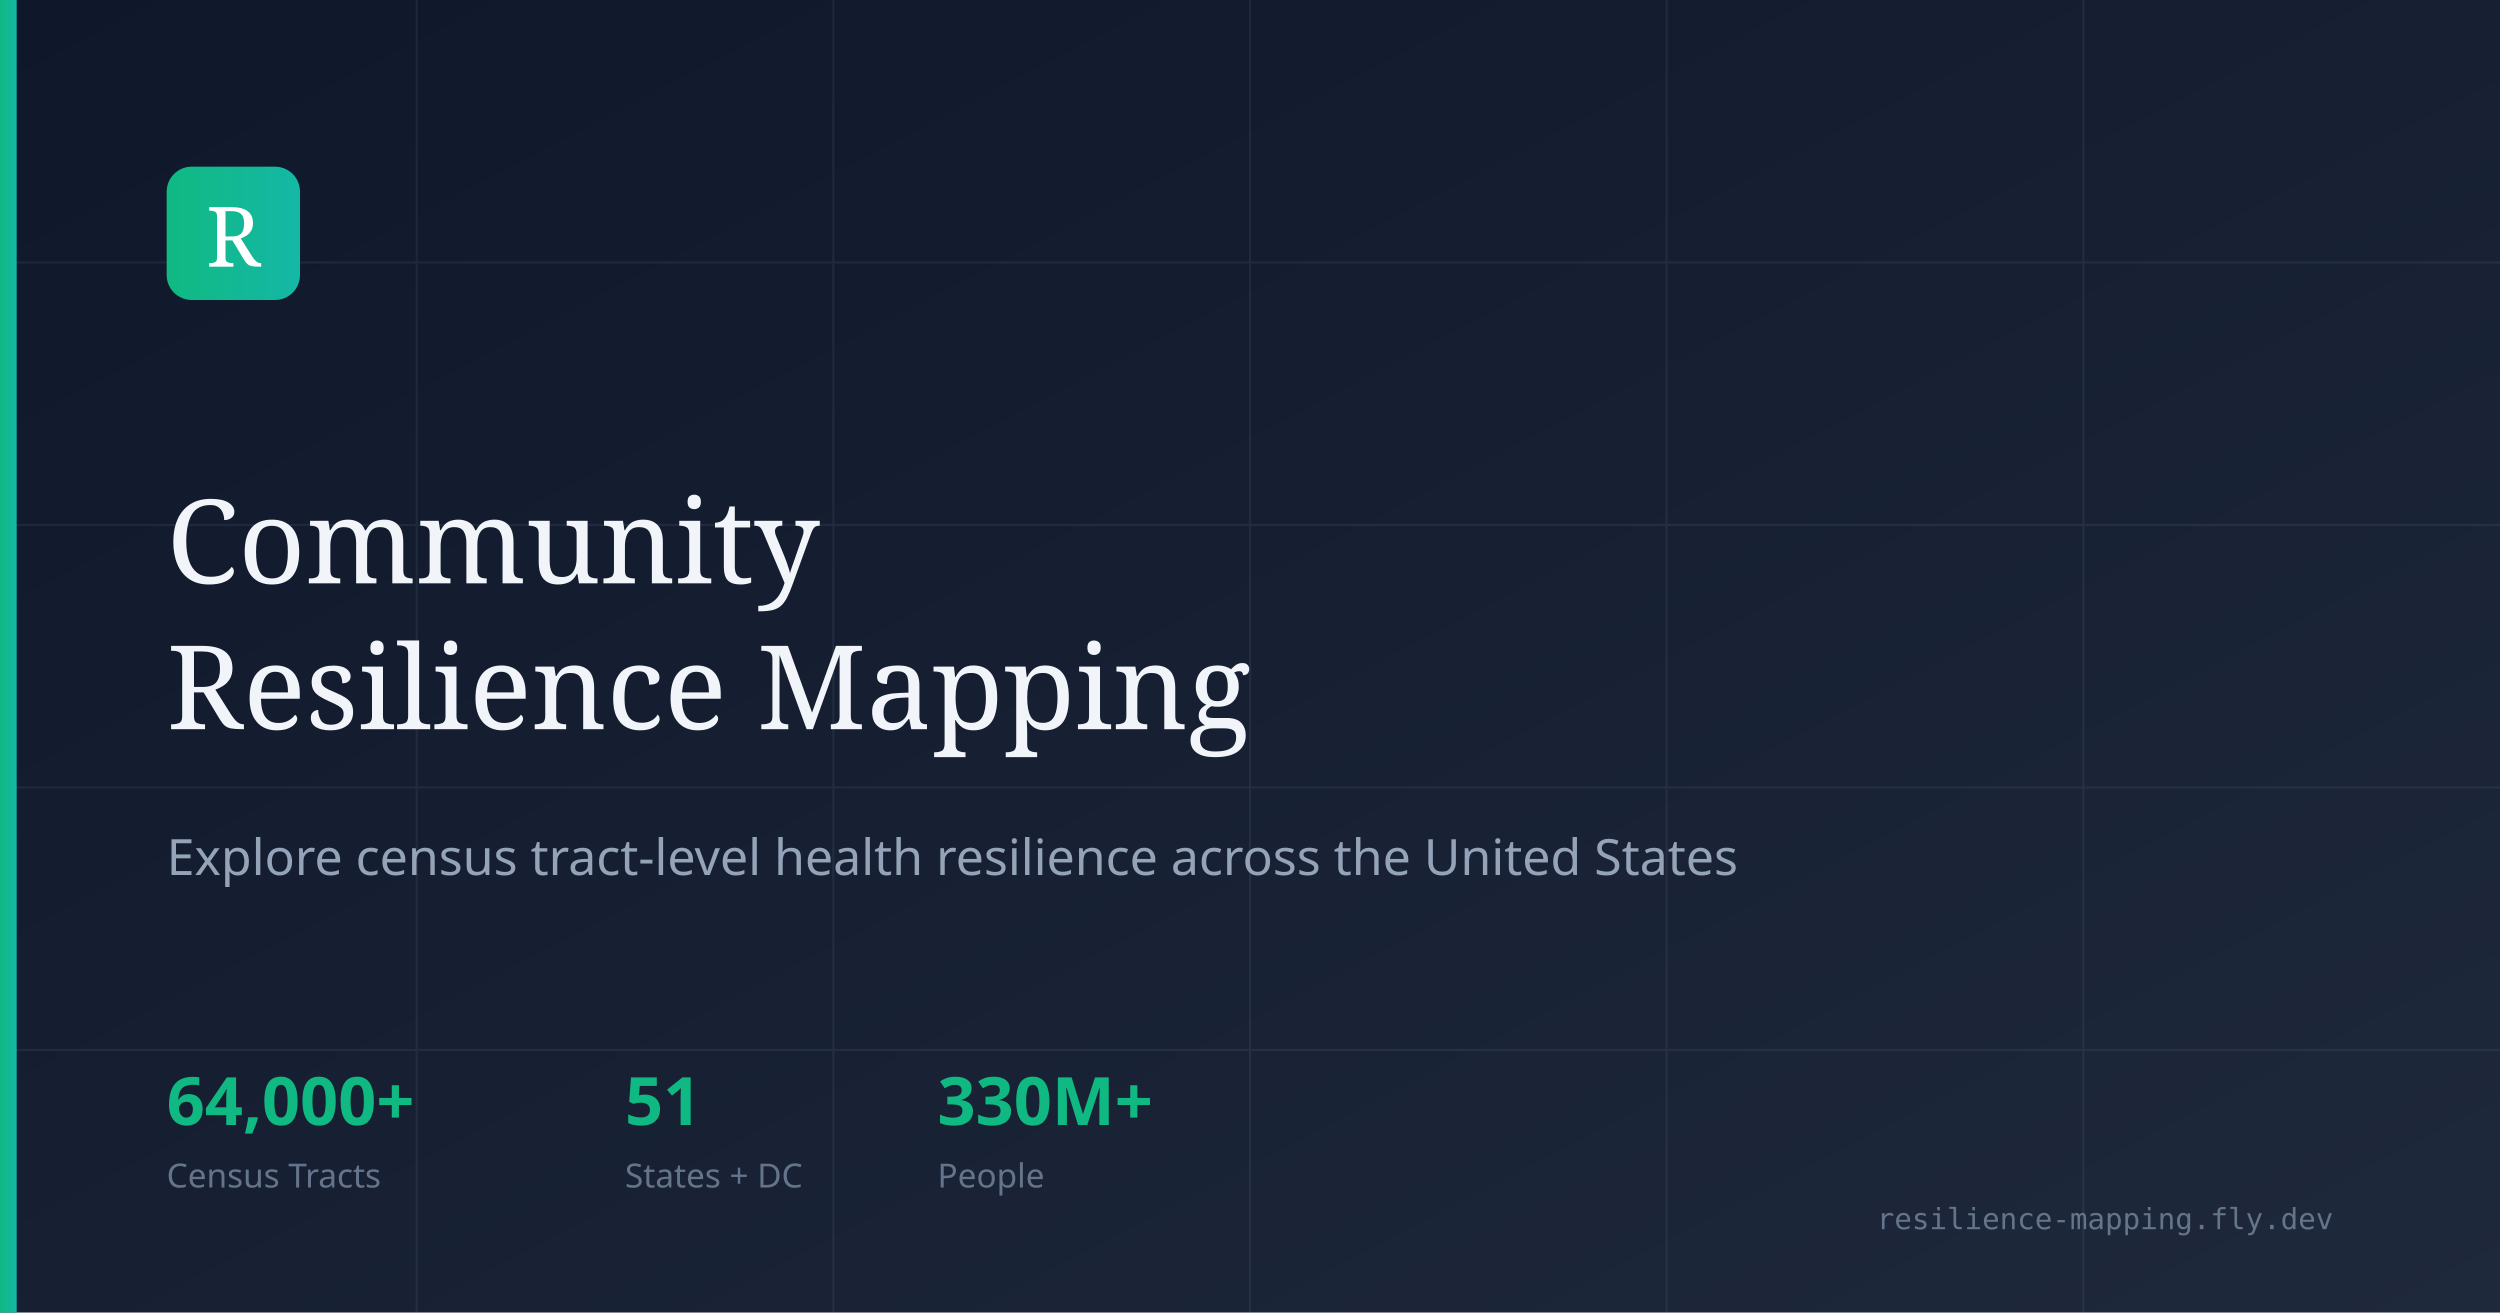
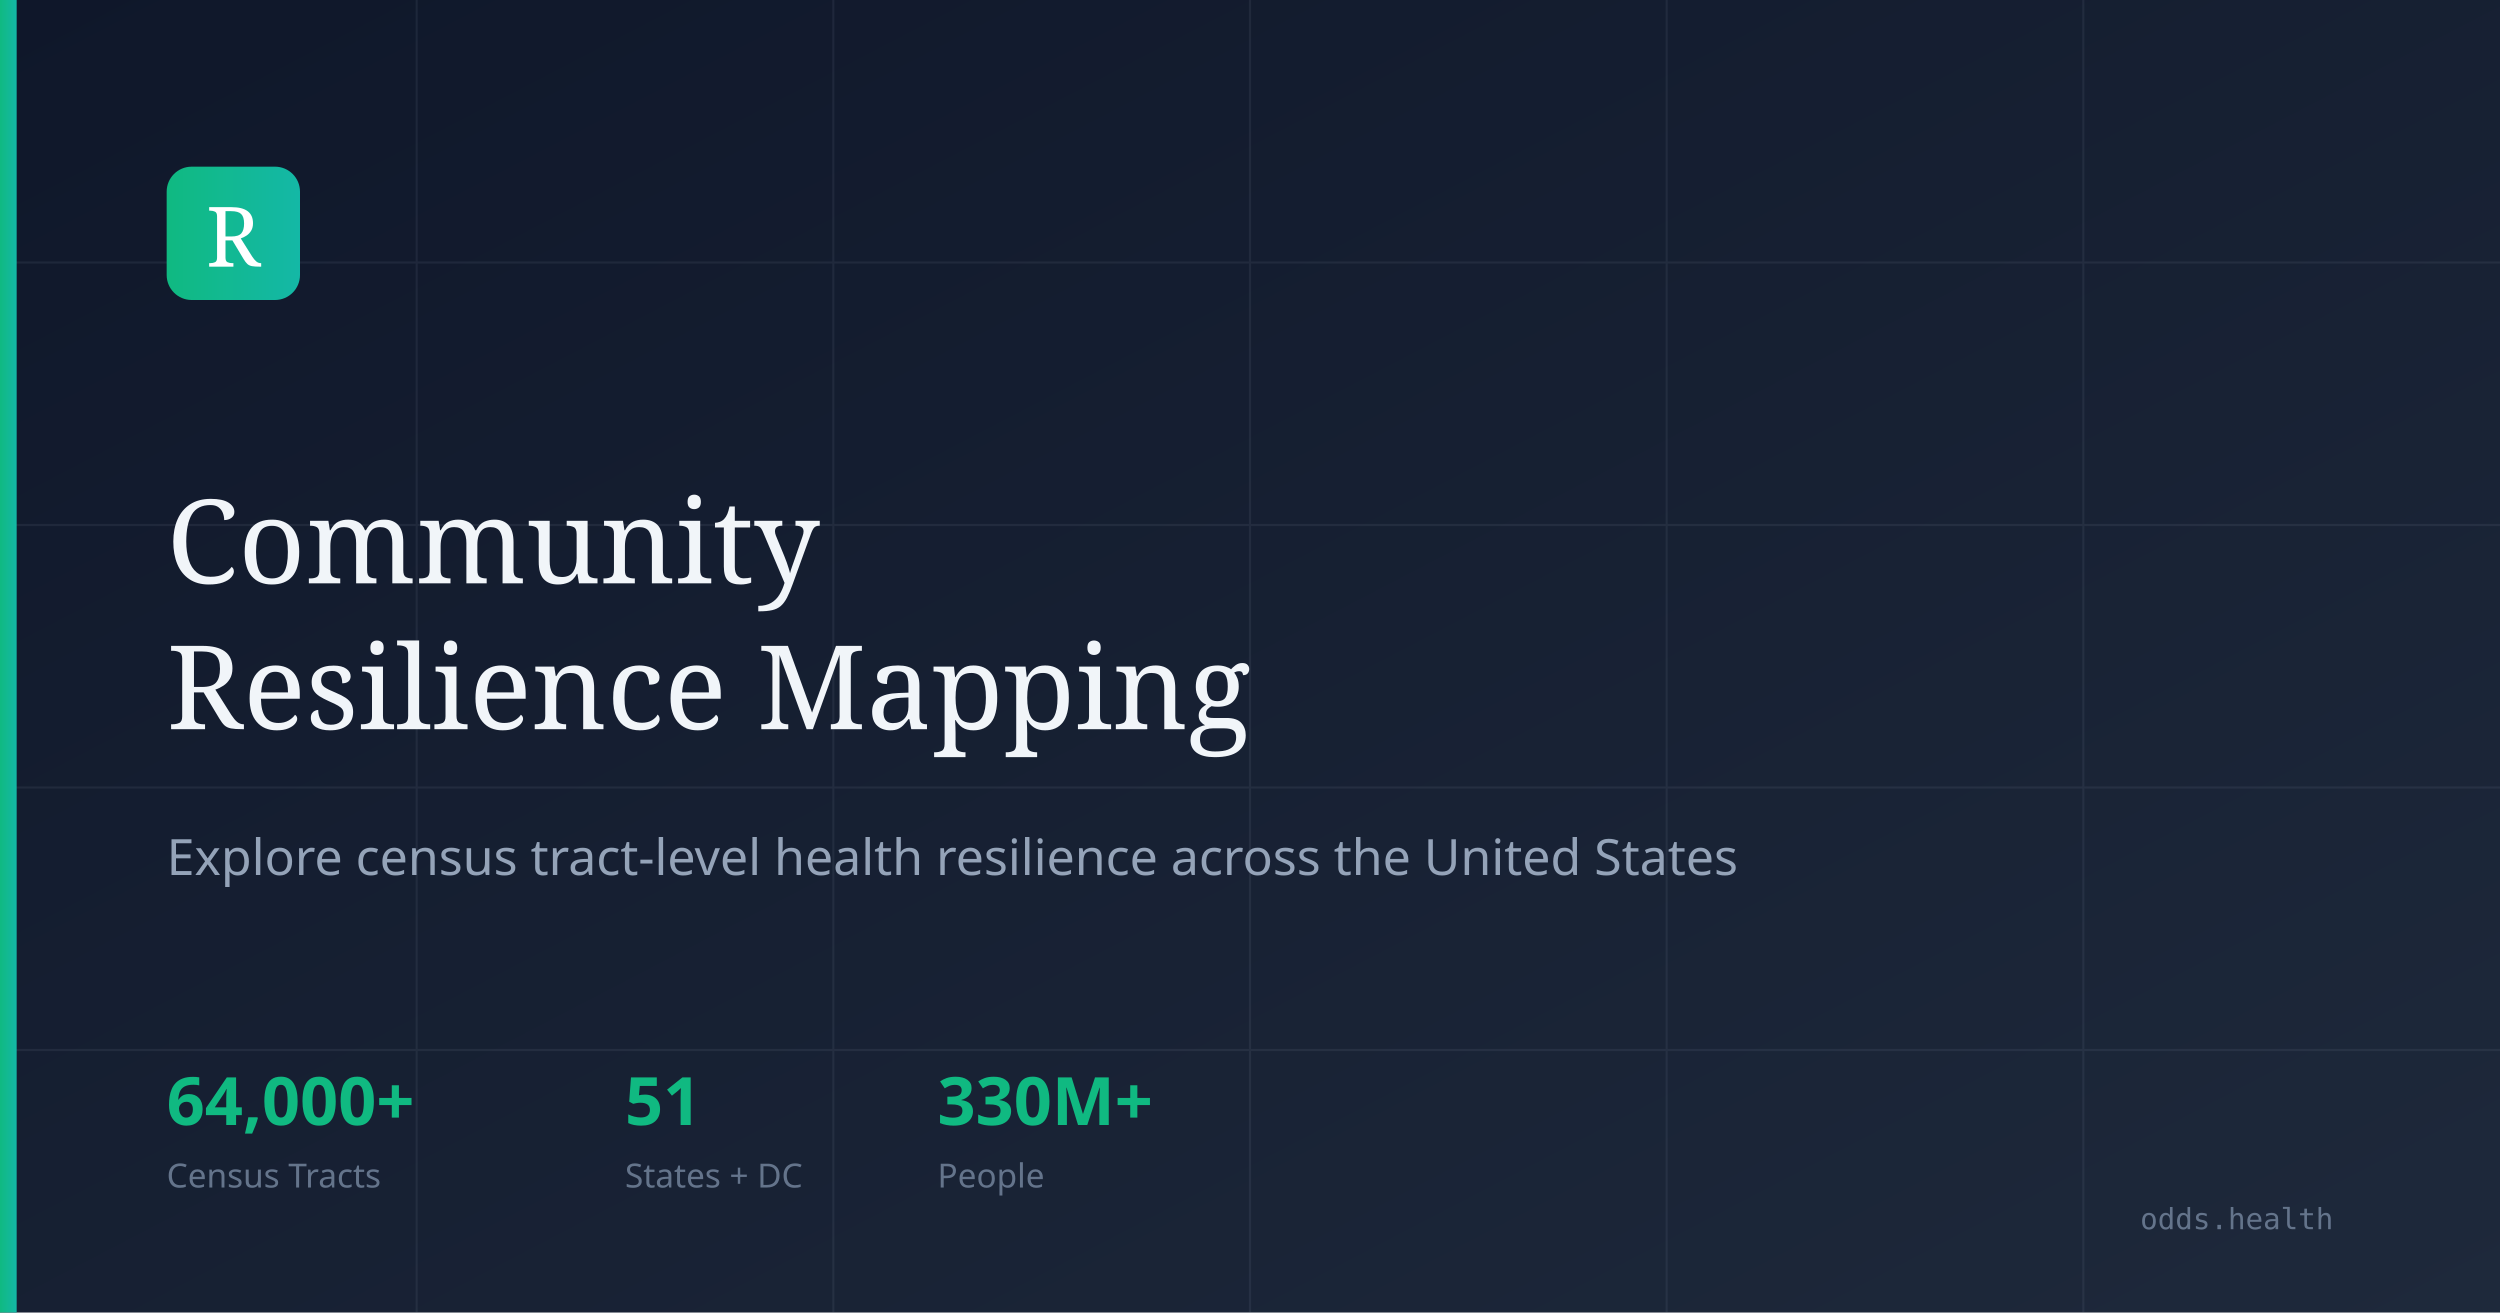
<svg xmlns="http://www.w3.org/2000/svg" width="1200" height="630" viewBox="0 0 1200 630">
  <defs>
    <linearGradient id="bg" x1="0%" y1="0%" x2="100%" y2="100%">
      <stop offset="0%" style="stop-color:#0f172a" />
      <stop offset="100%" style="stop-color:#1e293b" />
    </linearGradient>
    <linearGradient id="accent" x1="0%" y1="0%" x2="100%" y2="0%">
      <stop offset="0%" style="stop-color:#10b981" />
      <stop offset="100%" style="stop-color:#14b8a6" />
    </linearGradient>
  </defs>
  <rect width="1200" height="630" fill="url(#bg)" />
  <g opacity="0.1" stroke="#94a3b8" stroke-width="1">
    <line x1="200" y1="0" x2="200" y2="630" />
    <line x1="400" y1="0" x2="400" y2="630" />
    <line x1="600" y1="0" x2="600" y2="630" />
    <line x1="800" y1="0" x2="800" y2="630" />
    <line x1="1000" y1="0" x2="1000" y2="630" />
    <line x1="0" y1="126" x2="1200" y2="126" />
    <line x1="0" y1="252" x2="1200" y2="252" />
    <line x1="0" y1="378" x2="1200" y2="378" />
    <line x1="0" y1="504" x2="1200" y2="504" />
  </g>
  <rect x="0" y="0" width="8" height="630" fill="url(#accent)" />
  <rect x="80" y="80" width="64" height="64" rx="12" fill="url(#accent)" />
  <text x="112" y="128" font-family="Georgia, serif" font-size="40" fill="white" text-anchor="middle">R</text>
  <text x="80" y="280" font-family="Georgia, serif" font-size="56" fill="#f1f5f9">Community</text>
  <text x="80" y="350" font-family="Georgia, serif" font-size="56" fill="#f1f5f9">Resilience Mapping</text>
  <text x="80" y="420" font-family="system-ui, sans-serif" font-size="24" fill="#94a3b8">
    Explore census tract-level health resilience across the United States
  </text>
  <g font-family="system-ui, sans-serif">
    <text x="80" y="540" font-size="32" fill="#10b981" font-weight="600">64,000+</text>
    <text x="80" y="570" font-size="16" fill="#64748b">Census Tracts</text>
    <text x="300" y="540" font-size="32" fill="#10b981" font-weight="600">51</text>
    <text x="300" y="570" font-size="16" fill="#64748b">States + DC</text>
    <text x="450" y="540" font-size="32" fill="#10b981" font-weight="600">330M+</text>
    <text x="450" y="570" font-size="16" fill="#64748b">People</text>
  </g>
-   <text x="1120" y="590" font-family="monospace" font-size="14" fill="#64748b" text-anchor="end">resilience-mapping.fly.dev</text>
+   <text x="1120" y="590" font-family="monospace" font-size="14" fill="#64748b" text-anchor="end">odds.health</text>
</svg>
